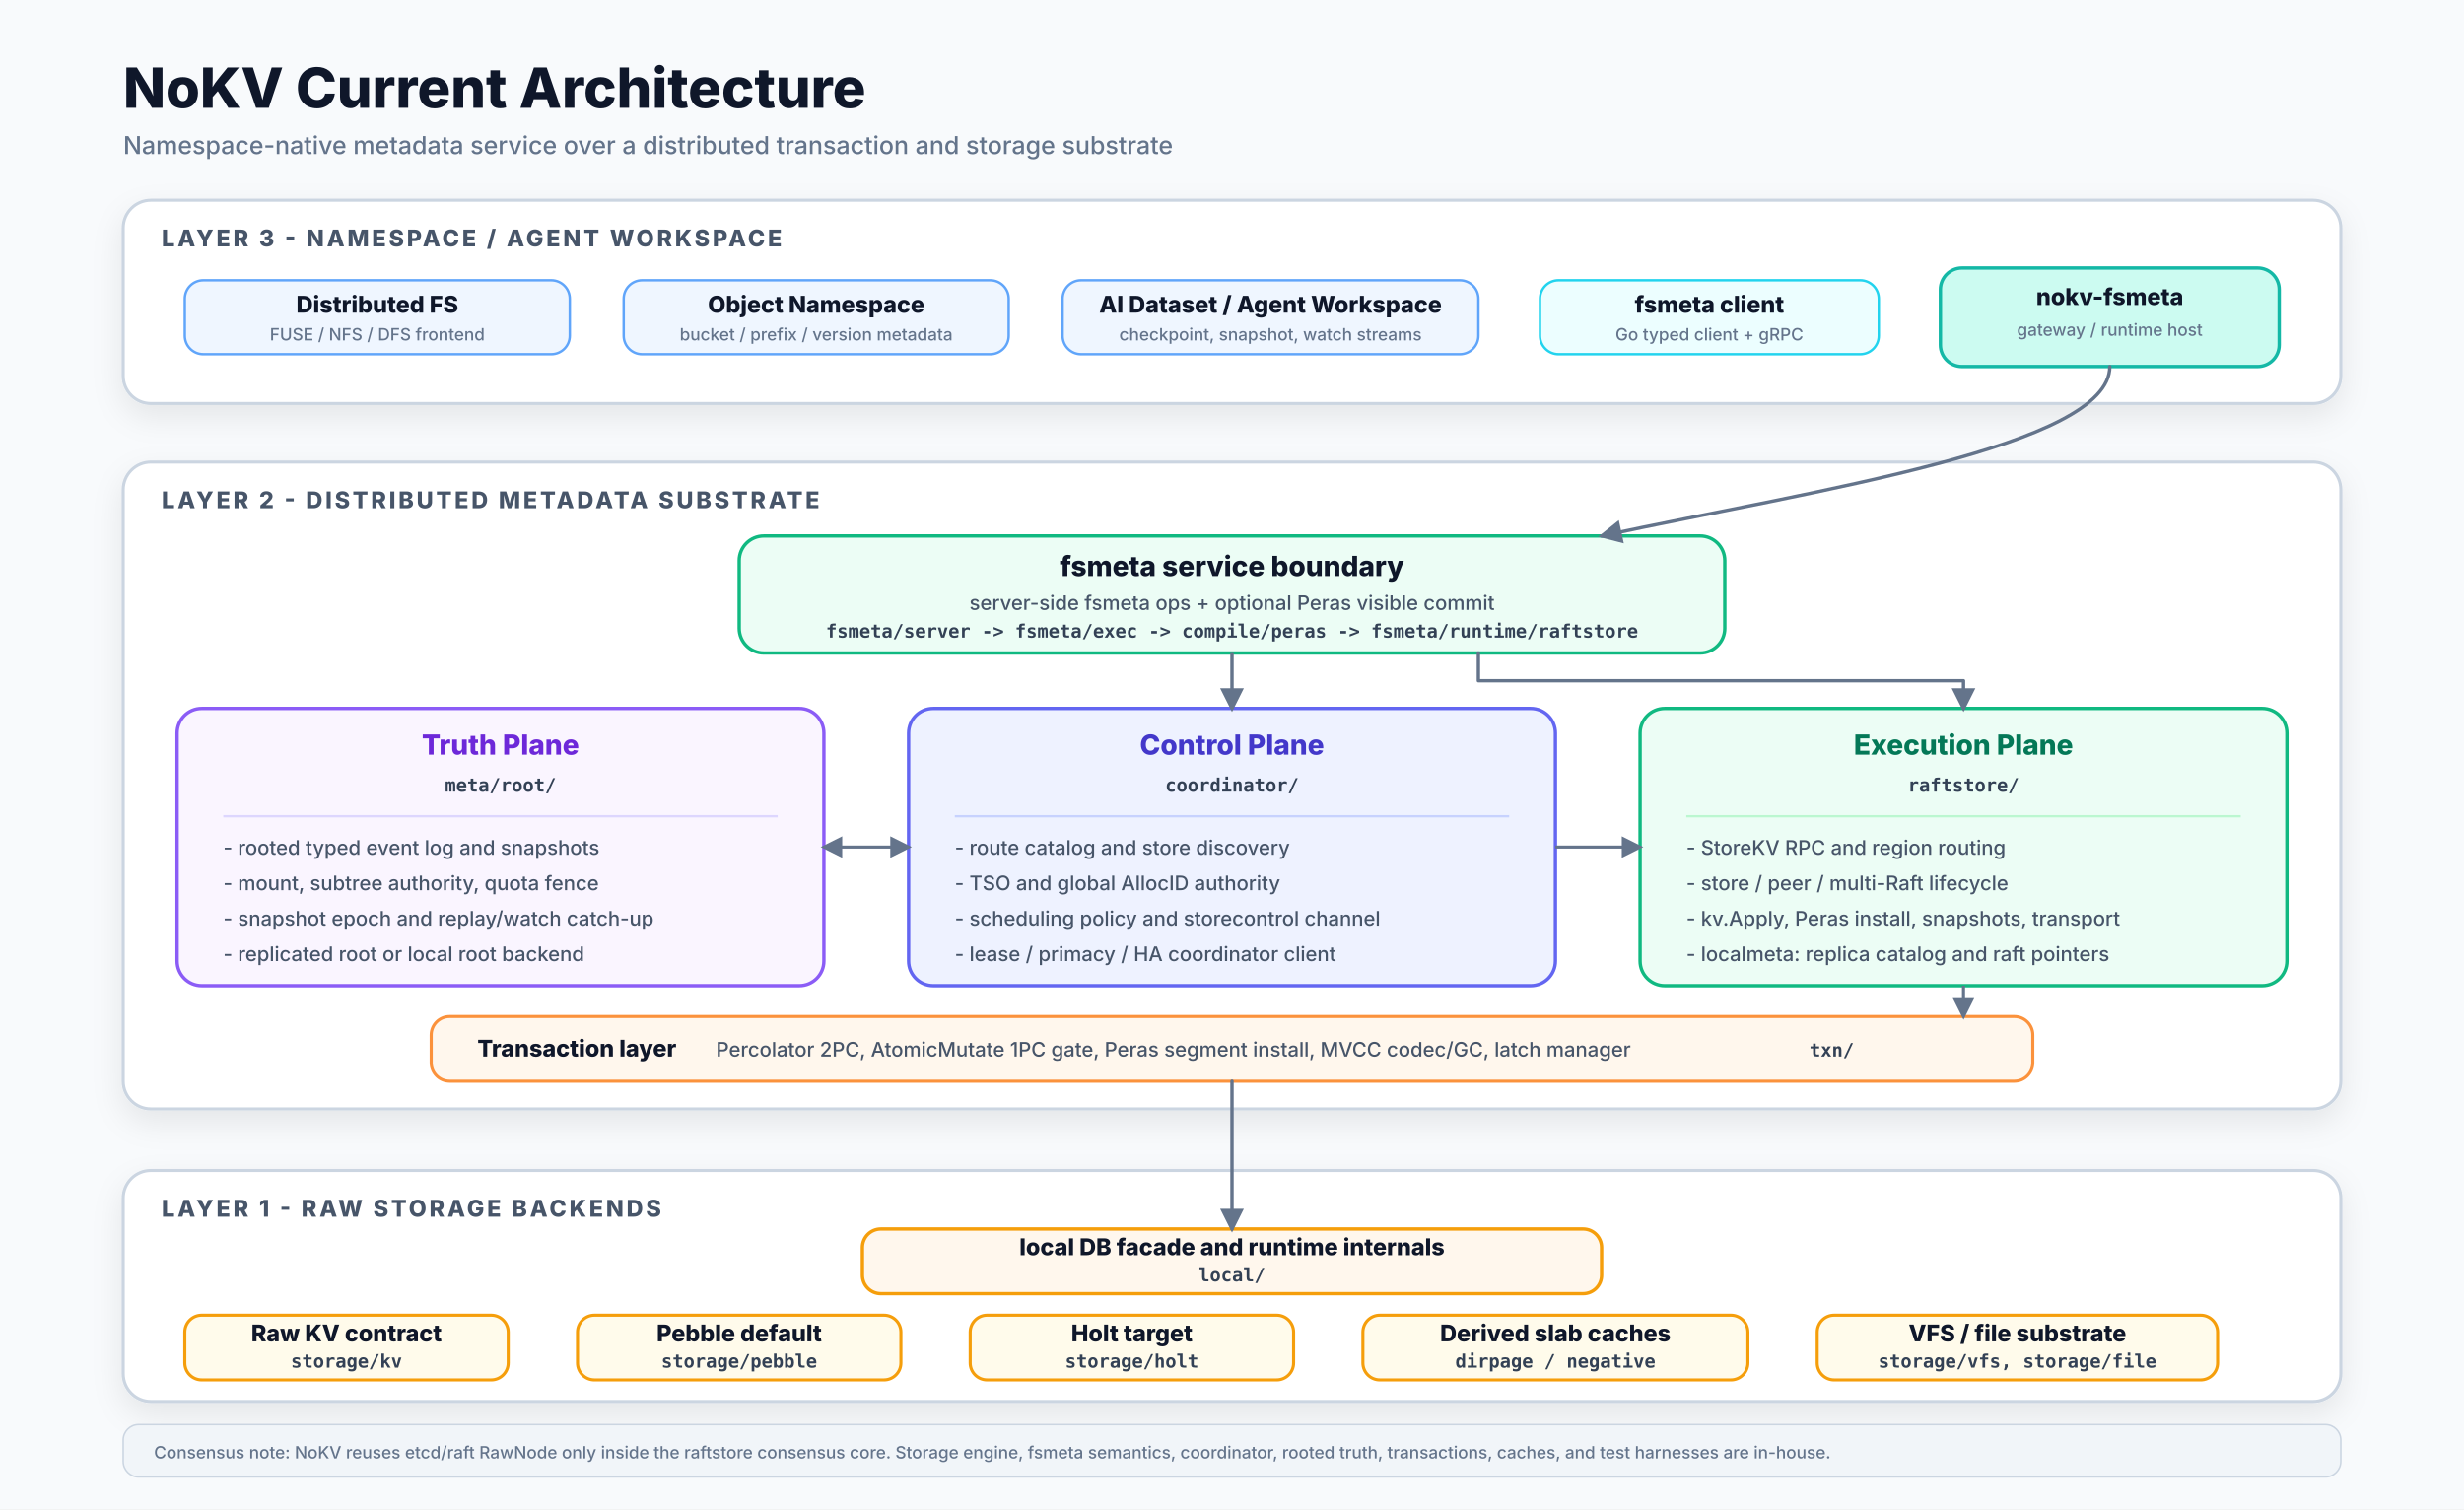
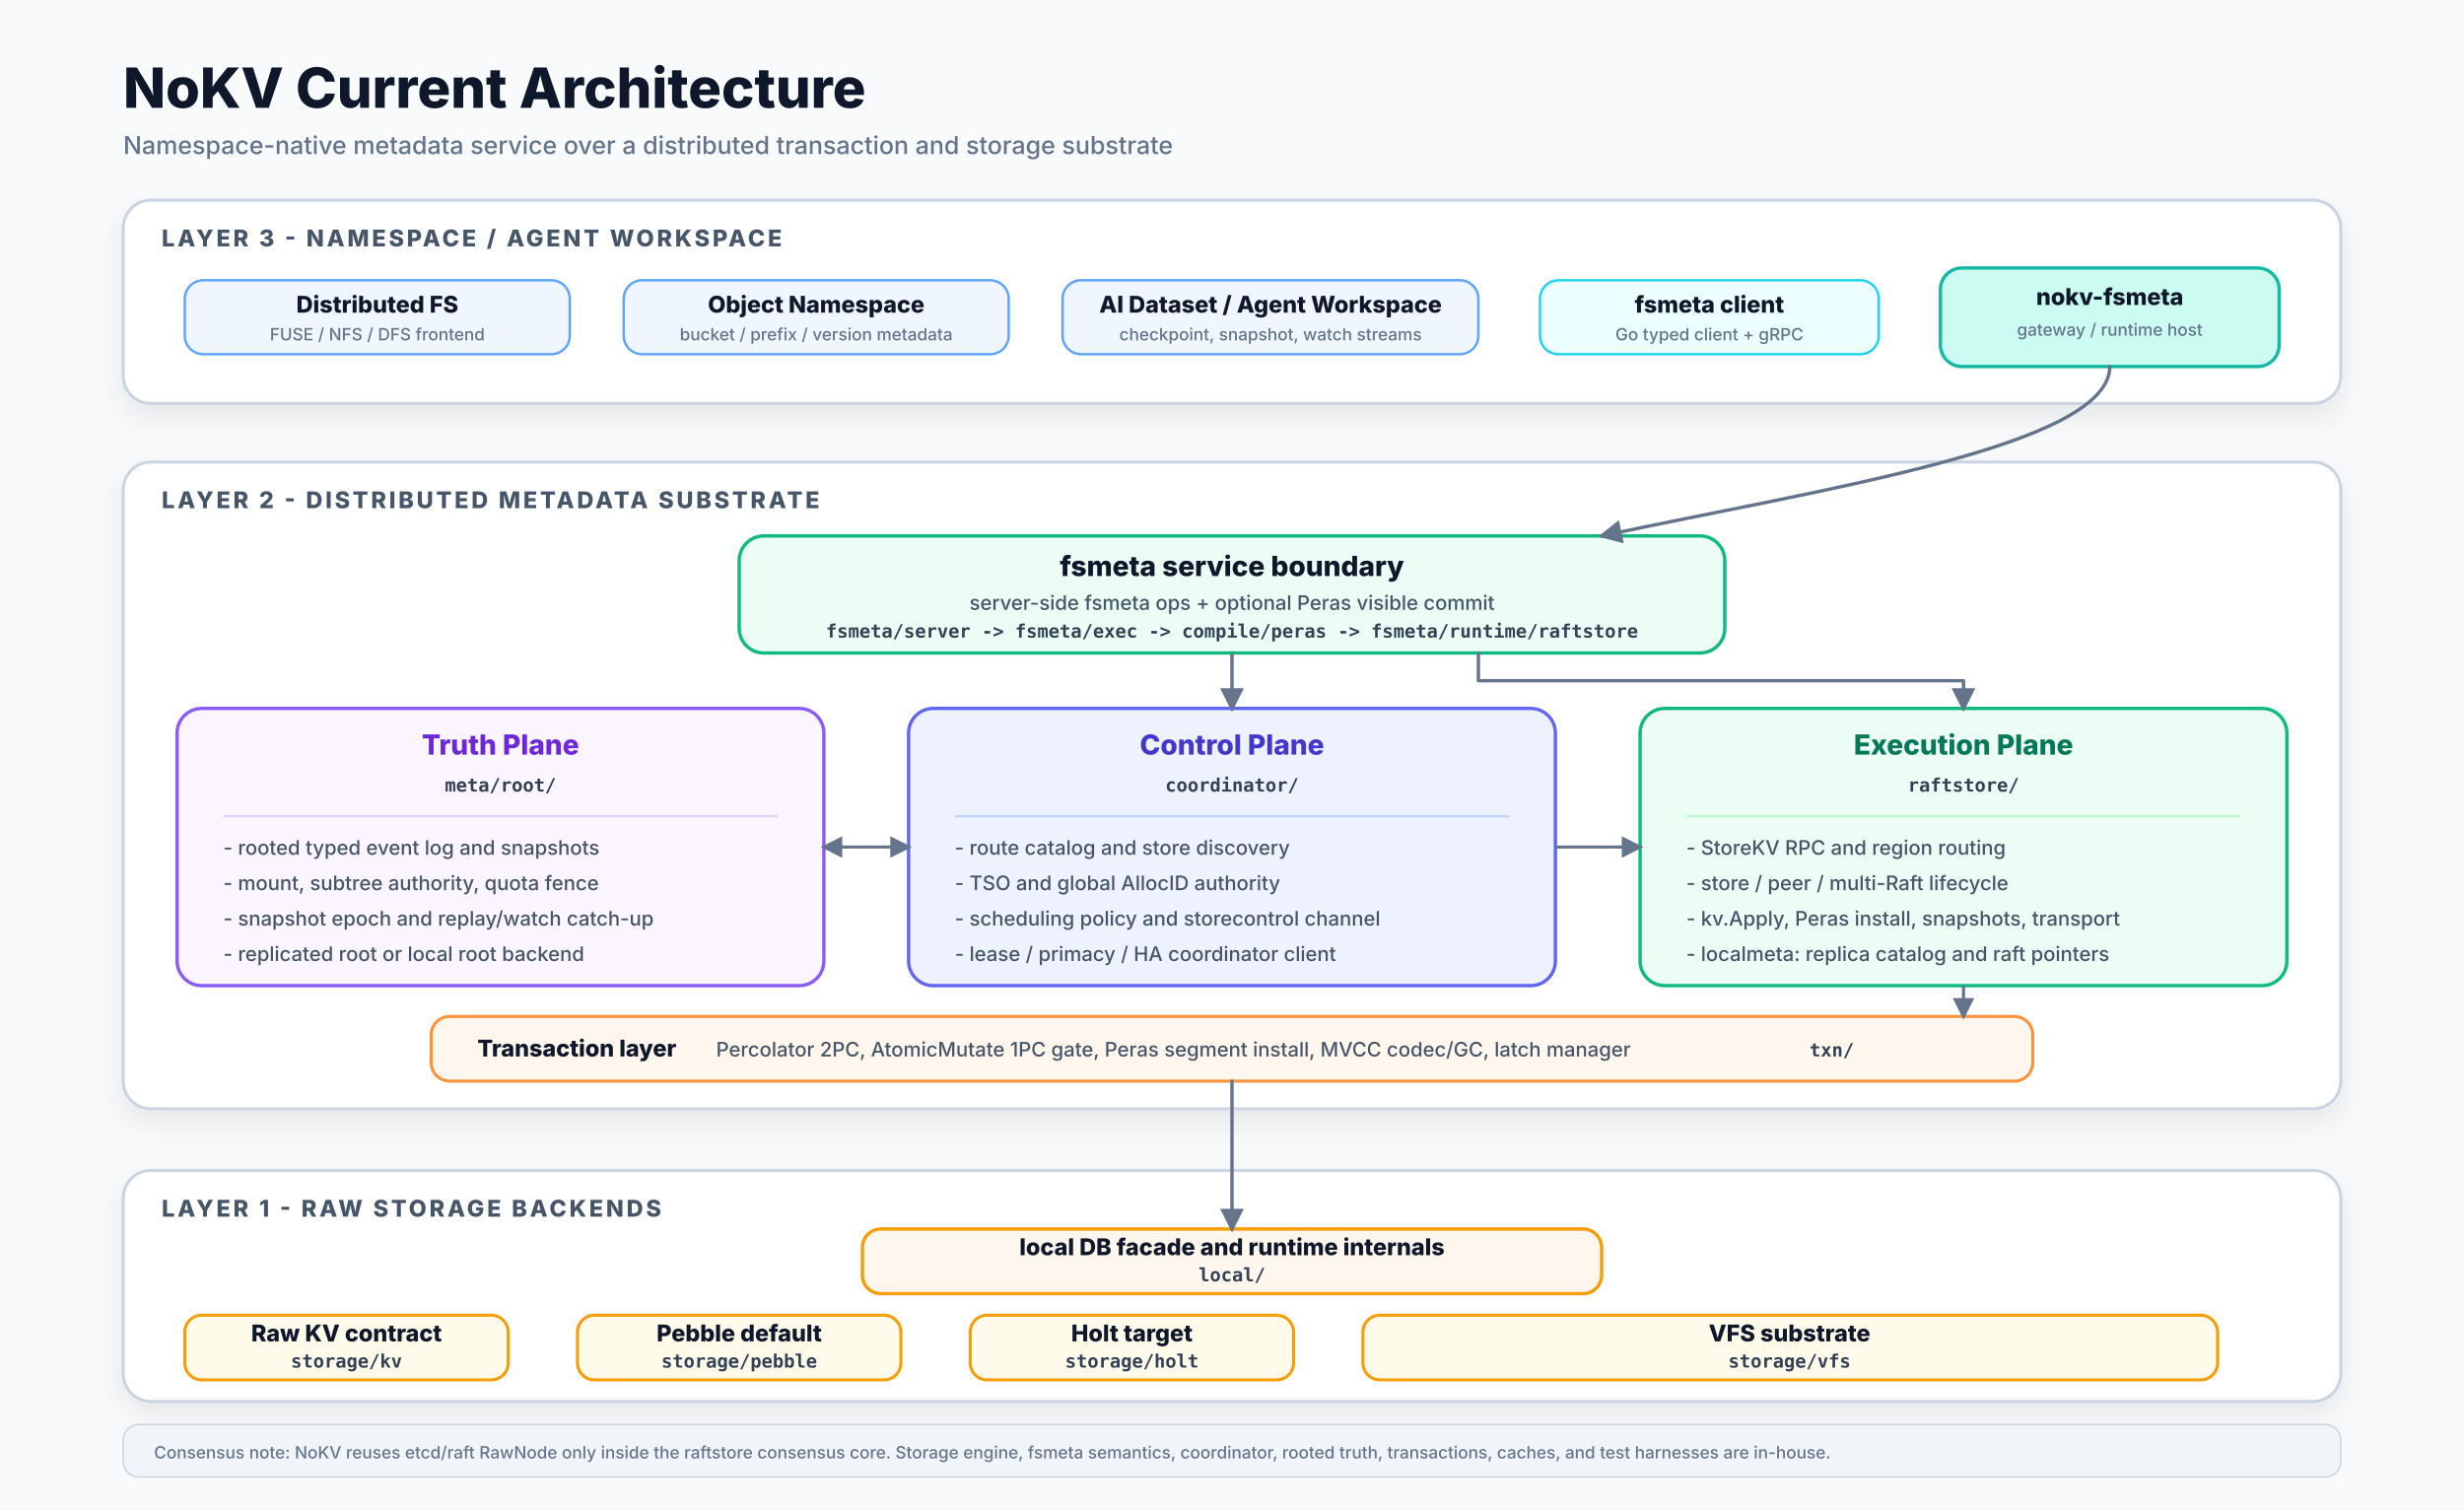
<svg xmlns="http://www.w3.org/2000/svg" viewBox="0 0 1600 980" font-family="Inter, -apple-system, BlinkMacSystemFont, 'Segoe UI', sans-serif">
  <defs>
    <marker id="arrow" viewBox="0 0 10 10" refX="8.5" refY="5" markerWidth="7" markerHeight="7" orient="auto-start-reverse">
      <path d="M 0 0 L 10 5 L 0 10 z" fill="#64748b" />
    </marker>
    <marker id="arrow-indigo" viewBox="0 0 10 10" refX="8.5" refY="5" markerWidth="7" markerHeight="7" orient="auto-start-reverse">
      <path d="M 0 0 L 10 5 L 0 10 z" fill="#6366f1" />
    </marker>
    <filter id="soft-shadow" x="-20%" y="-20%" width="140%" height="140%">
      <feDropShadow dx="0" dy="8" stdDeviation="10" flood-color="#0f172a" flood-opacity="0.08" />
    </filter>
    <style>
      .title { font-size: 36px; font-weight: 760; fill: #0f172a; }
      .subtitle { font-size: 16px; font-weight: 520; fill: #64748b; }
      .layer-label { font-size: 15px; font-weight: 760; letter-spacing: 1.8px; fill: #475569; }
      .section-title { font-size: 18px; font-weight: 760; fill: #0f172a; }
      .small-title { font-size: 15px; font-weight: 760; fill: #0f172a; }
      .body { font-size: 13px; font-weight: 520; fill: #475569; }
      .tiny { font-size: 11px; font-weight: 520; fill: #64748b; }
      .mono { font-family: 'SFMono-Regular', ui-monospace, Menlo, monospace; font-size: 12px; font-weight: 600; fill: #334155; }
    </style>
  </defs>
  <rect width="1600" height="980" fill="#f8fafc" />
  <text x="80" y="70" class="title">NoKV Current Architecture</text>
  <text x="80" y="100" class="subtitle">Namespace-native metadata service over a distributed transaction and storage substrate</text>
  <rect x="80" y="130" width="1440" height="132" rx="18" fill="#ffffff" stroke="#cbd5e1" stroke-width="2" filter="url(#soft-shadow)" />
  <text x="105" y="160" class="layer-label">LAYER 3 - NAMESPACE / AGENT WORKSPACE</text>
  <rect x="120" y="182" width="250" height="48" rx="12" fill="#eff6ff" stroke="#60a5fa" stroke-width="1.6" />
  <text x="245" y="203" text-anchor="middle" class="small-title">Distributed FS</text>
  <text x="245" y="221" text-anchor="middle" class="tiny">FUSE / NFS / DFS frontend</text>
  <rect x="405" y="182" width="250" height="48" rx="12" fill="#eff6ff" stroke="#60a5fa" stroke-width="1.6" />
  <text x="530" y="203" text-anchor="middle" class="small-title">Object Namespace</text>
  <text x="530" y="221" text-anchor="middle" class="tiny">bucket / prefix / version metadata</text>
  <rect x="690" y="182" width="270" height="48" rx="12" fill="#eff6ff" stroke="#60a5fa" stroke-width="1.6" />
  <text x="825" y="203" text-anchor="middle" class="small-title">AI Dataset / Agent Workspace</text>
  <text x="825" y="221" text-anchor="middle" class="tiny">checkpoint, snapshot, watch streams</text>
  <rect x="1000" y="182" width="220" height="48" rx="12" fill="#ecfeff" stroke="#22d3ee" stroke-width="1.6" />
  <text x="1110" y="203" text-anchor="middle" class="small-title">fsmeta client</text>
  <text x="1110" y="221" text-anchor="middle" class="tiny">Go typed client + gRPC</text>
  <rect x="1260" y="174" width="220" height="64" rx="14" fill="#ccfbf1" stroke="#14b8a6" stroke-width="2.2" />
  <text x="1370" y="198" text-anchor="middle" class="small-title">nokv-fsmeta</text>
  <text x="1370" y="218" text-anchor="middle" class="tiny">gateway / runtime host</text>
  <rect x="80" y="300" width="1440" height="420" rx="18" fill="#ffffff" stroke="#cbd5e1" stroke-width="2" filter="url(#soft-shadow)" />
  <text x="105" y="330" class="layer-label">LAYER 2 - DISTRIBUTED METADATA SUBSTRATE</text>
  <rect x="480" y="348" width="640" height="76" rx="16" fill="#ecfdf5" stroke="#10b981" stroke-width="2.2" />
  <text x="800" y="374" text-anchor="middle" class="section-title">fsmeta service boundary</text>
  <text x="800" y="396" text-anchor="middle" class="body">server-side fsmeta ops + optional Peras visible commit</text>
  <text x="800" y="414" text-anchor="middle" class="mono">fsmeta/server -&gt; fsmeta/exec -&gt; compile/peras -&gt; fsmeta/runtime/raftstore</text>
  <rect x="115" y="460" width="420" height="180" rx="16" fill="#faf5ff" stroke="#8b5cf6" stroke-width="2.2" />
  <text x="325" y="490" text-anchor="middle" fill="#6d28d9" font-size="18" font-weight="760">Truth Plane</text>
  <text x="325" y="514" text-anchor="middle" class="mono">meta/root/</text>
  <line x1="145" y1="530" x2="505" y2="530" stroke="#ddd6fe" stroke-width="1.5" />
  <text x="145" y="555" class="body">- rooted typed event log and snapshots</text>
  <text x="145" y="578" class="body">- mount, subtree authority, quota fence</text>
  <text x="145" y="601" class="body">- snapshot epoch and replay/watch catch-up</text>
  <text x="145" y="624" class="body">- replicated root or local root backend</text>
  <rect x="590" y="460" width="420" height="180" rx="16" fill="#eef2ff" stroke="#6366f1" stroke-width="2.2" />
  <text x="800" y="490" text-anchor="middle" fill="#4338ca" font-size="18" font-weight="760">Control Plane</text>
  <text x="800" y="514" text-anchor="middle" class="mono">coordinator/</text>
  <line x1="620" y1="530" x2="980" y2="530" stroke="#c7d2fe" stroke-width="1.5" />
  <text x="620" y="555" class="body">- route catalog and store discovery</text>
  <text x="620" y="578" class="body">- TSO and global AllocID authority</text>
  <text x="620" y="601" class="body">- scheduling policy and storecontrol channel</text>
  <text x="620" y="624" class="body">- lease / primacy / HA coordinator client</text>
  <rect x="1065" y="460" width="420" height="180" rx="16" fill="#ecfdf5" stroke="#10b981" stroke-width="2.2" />
  <text x="1275" y="490" text-anchor="middle" fill="#047857" font-size="18" font-weight="760">Execution Plane</text>
  <text x="1275" y="514" text-anchor="middle" class="mono">raftstore/</text>
  <line x1="1095" y1="530" x2="1455" y2="530" stroke="#bbf7d0" stroke-width="1.5" />
  <text x="1095" y="555" class="body">- StoreKV RPC and region routing</text>
  <text x="1095" y="578" class="body">- store / peer / multi-Raft lifecycle</text>
  <text x="1095" y="601" class="body">- kv.Apply, Peras install, snapshots, transport</text>
  <text x="1095" y="624" class="body">- localmeta: replica catalog and raft pointers</text>
  <rect x="280" y="660" width="1040" height="42" rx="12" fill="#fff7ed" stroke="#fb923c" stroke-width="2" />
  <text x="310" y="686" class="small-title">Transaction layer</text>
  <text x="465" y="686" class="body">Percolator 2PC, AtomicMutate 1PC gate, Peras segment install, MVCC codec/GC, latch manager</text>
  <text x="1175" y="686" class="mono">txn/</text>
  <rect x="80" y="760" width="1440" height="150" rx="18" fill="#ffffff" stroke="#cbd5e1" stroke-width="2" filter="url(#soft-shadow)" />
  <text x="105" y="790" class="layer-label">LAYER 1 - RAW STORAGE BACKENDS</text>
  <rect x="560" y="798" width="480" height="42" rx="12" fill="#fff7ed" stroke="#f59e0b" stroke-width="2.2" />
  <text x="800" y="815" text-anchor="middle" class="small-title">local DB facade and runtime internals</text>
  <text x="800" y="832" text-anchor="middle" class="mono">local/</text>
  <rect x="120" y="854" width="210" height="42" rx="11" fill="#fffbeb" stroke="#f59e0b" stroke-width="2" />
  <text x="225" y="871" text-anchor="middle" class="small-title">Raw KV contract</text>
  <text x="225" y="888" text-anchor="middle" class="mono">storage/kv</text>
  <rect x="375" y="854" width="210" height="42" rx="11" fill="#fffbeb" stroke="#f59e0b" stroke-width="2" />
  <text x="480" y="871" text-anchor="middle" class="small-title">Pebble default</text>
  <text x="480" y="888" text-anchor="middle" class="mono">storage/pebble</text>
  <rect x="630" y="854" width="210" height="42" rx="11" fill="#fffbeb" stroke="#f59e0b" stroke-width="2" />
  <text x="735" y="871" text-anchor="middle" class="small-title">Holt target</text>
  <text x="735" y="888" text-anchor="middle" class="mono">storage/holt</text>
-   <rect x="885" y="854" width="250" height="42" rx="11" fill="#fffbeb" stroke="#f59e0b" stroke-width="2" />
-   <text x="1010" y="871" text-anchor="middle" class="small-title">Derived slab caches</text>
-   <text x="1010" y="888" text-anchor="middle" class="mono">dirpage / negative</text>
-   <rect x="1180" y="854" width="260" height="42" rx="11" fill="#fffbeb" stroke="#f59e0b" stroke-width="2" />
-   <text x="1310" y="871" text-anchor="middle" class="small-title">VFS / file substrate</text>
-   <text x="1310" y="888" text-anchor="middle" class="mono">storage/vfs, storage/file</text>
+   <rect x="885" y="854" width="555" height="42" rx="11" fill="#fffbeb" stroke="#f59e0b" stroke-width="2" />
+   <text x="1162" y="871" text-anchor="middle" class="small-title">VFS substrate</text>
+   <text x="1162" y="888" text-anchor="middle" class="mono">storage/vfs</text>
  <path d="M 1370 238 C 1370 290, 1180 318, 1040 348" fill="none" stroke="#64748b" stroke-width="2.2" stroke-linecap="round" stroke-linejoin="round" marker-end="url(#arrow)" />
  <path d="M 800 424 L 800 460" fill="none" stroke="#64748b" stroke-width="2.2" marker-end="url(#arrow)" />
  <path d="M 960 424 L 960 442 L 1275 442 L 1275 460" fill="none" stroke="#64748b" stroke-width="2.2" stroke-linecap="round" stroke-linejoin="round" marker-end="url(#arrow)" />
  <path d="M 535 550 L 590 550" fill="none" stroke="#64748b" stroke-width="2" marker-start="url(#arrow)" marker-end="url(#arrow)" />
  <path d="M 1010 550 L 1065 550" fill="none" stroke="#64748b" stroke-width="2" marker-end="url(#arrow)" />
  <path d="M 1275 640 L 1275 660" fill="none" stroke="#64748b" stroke-width="2" marker-end="url(#arrow)" />
  <path d="M 800 702 L 800 798" fill="none" stroke="#64748b" stroke-width="2.2" stroke-linecap="round" stroke-linejoin="round" marker-end="url(#arrow)" />
  <rect x="80" y="925" width="1440" height="34" rx="10" fill="#f1f5f9" stroke="#cbd5e1" stroke-width="1" />
  <text x="100" y="947" class="tiny">Consensus note: NoKV reuses etcd/raft RawNode only inside the raftstore consensus core. Storage engine, fsmeta semantics, coordinator, rooted truth, transactions, caches, and test harnesses are in-house.</text>
</svg>
